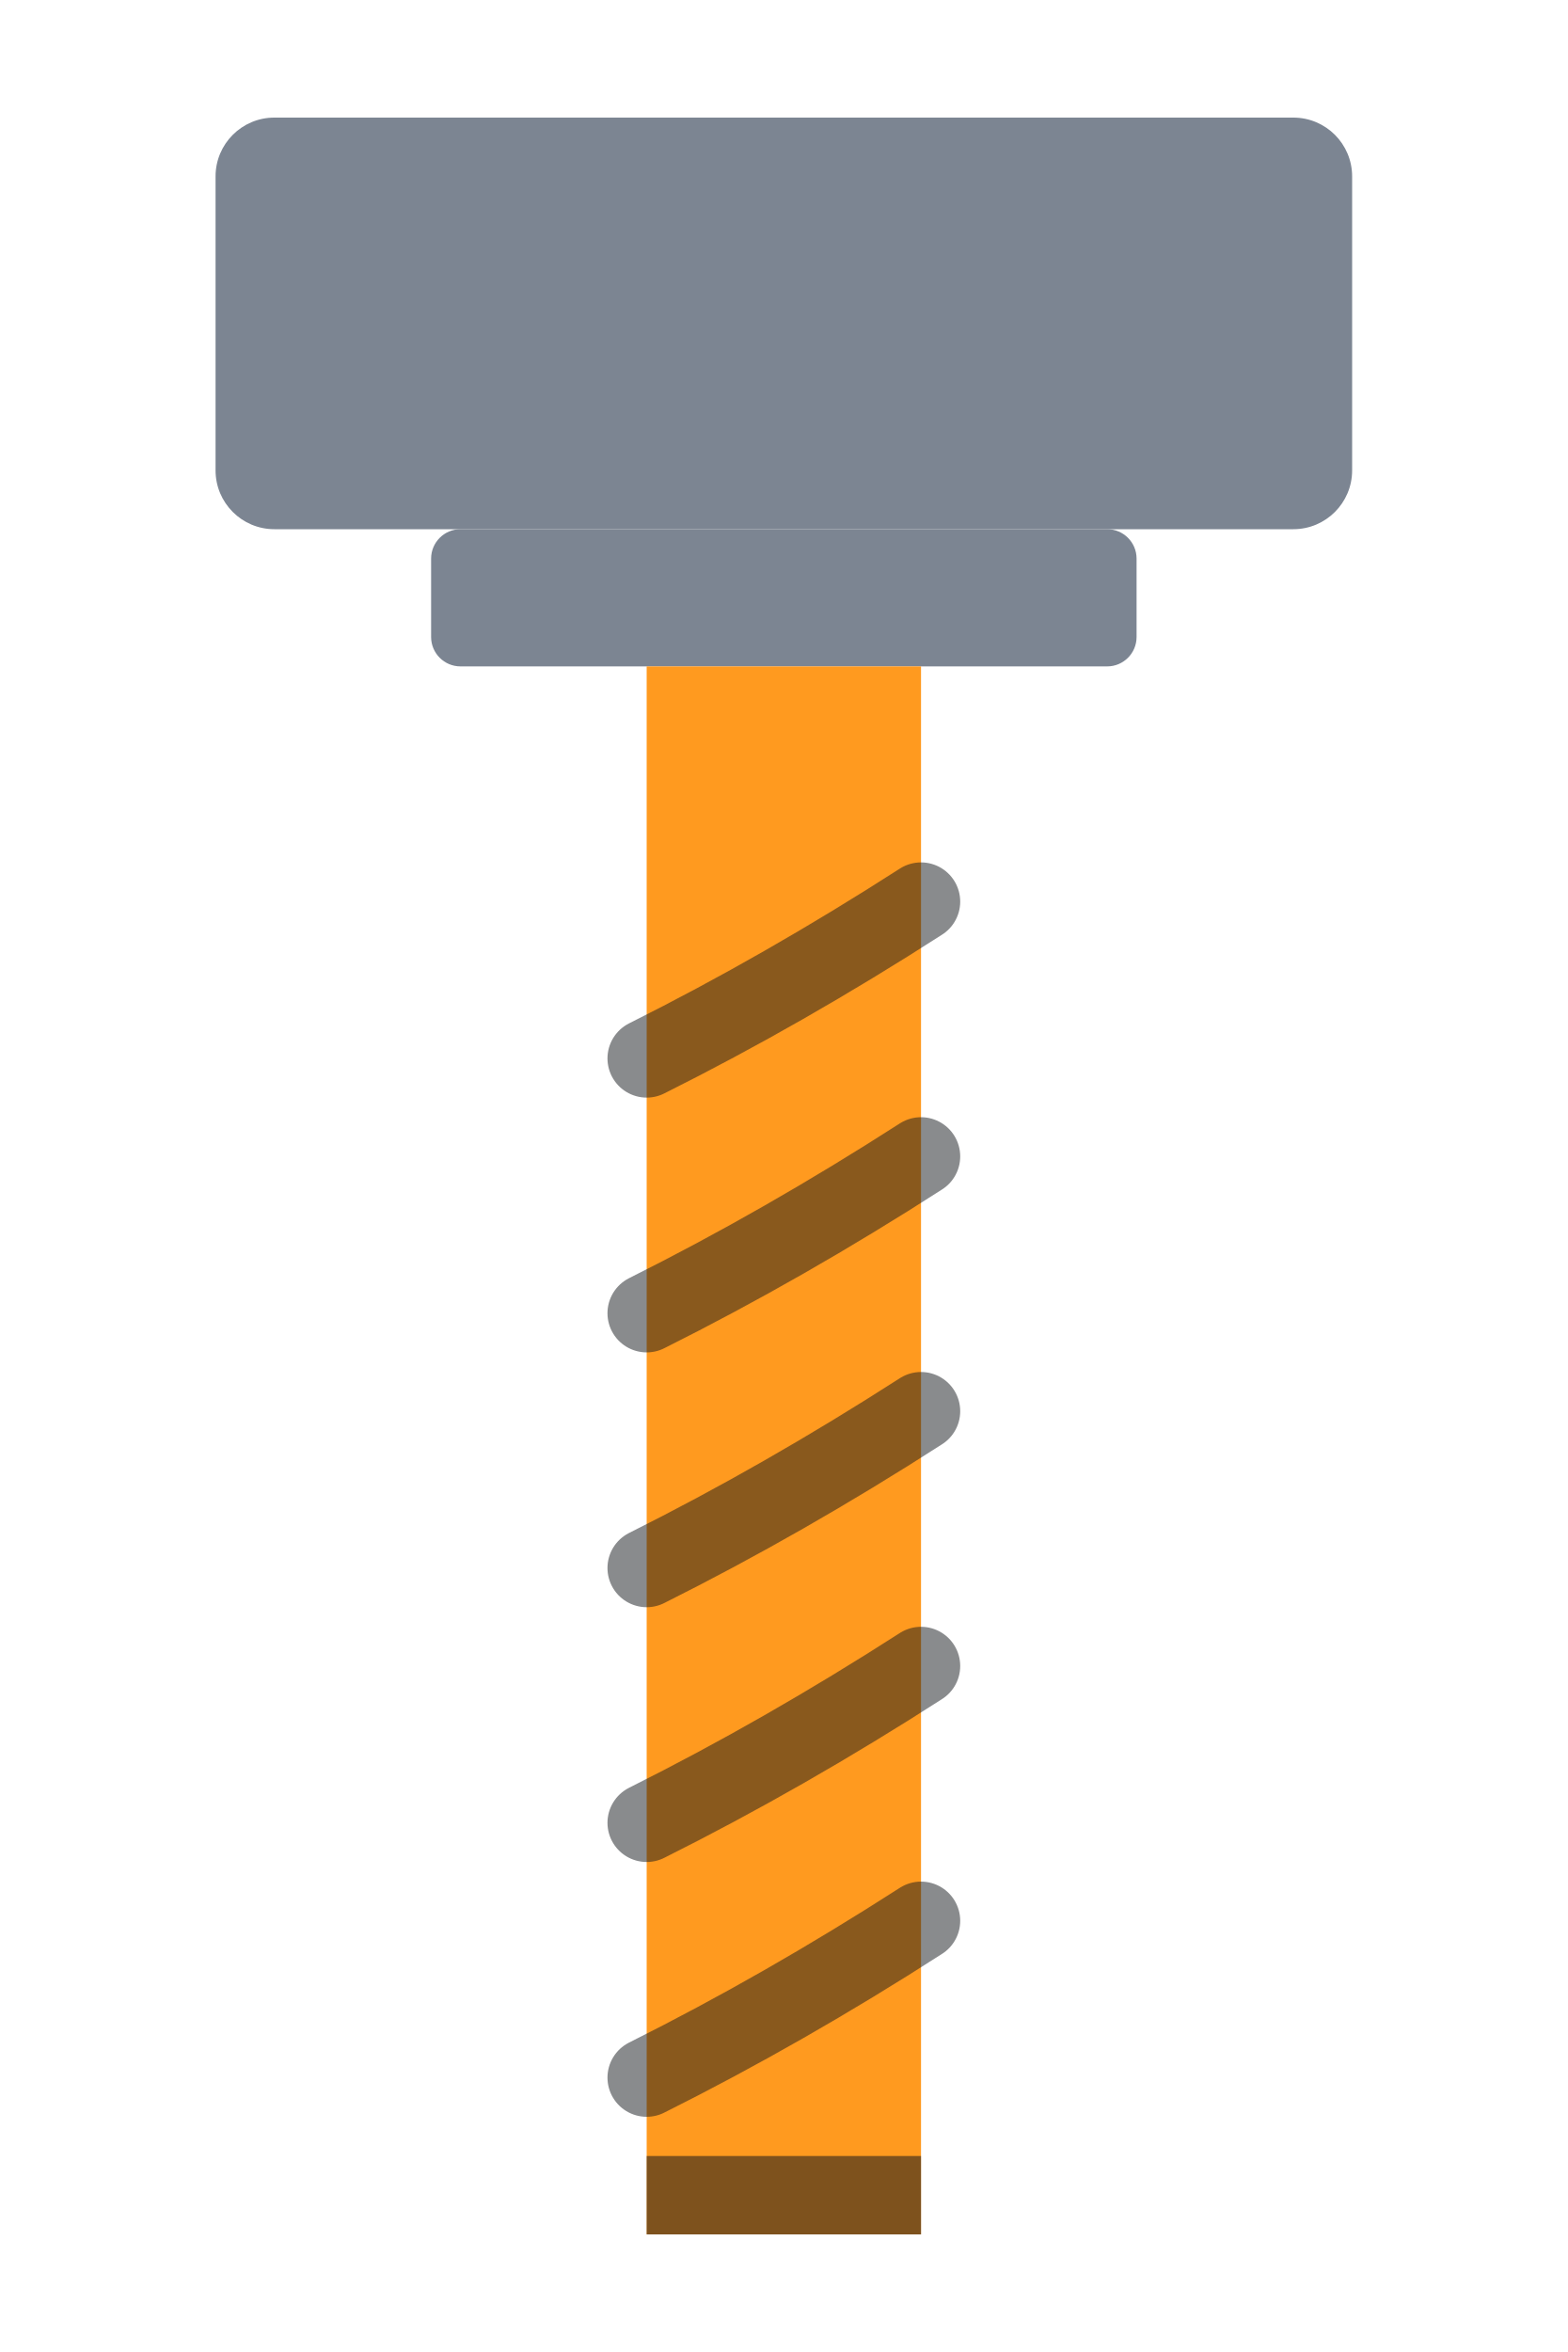
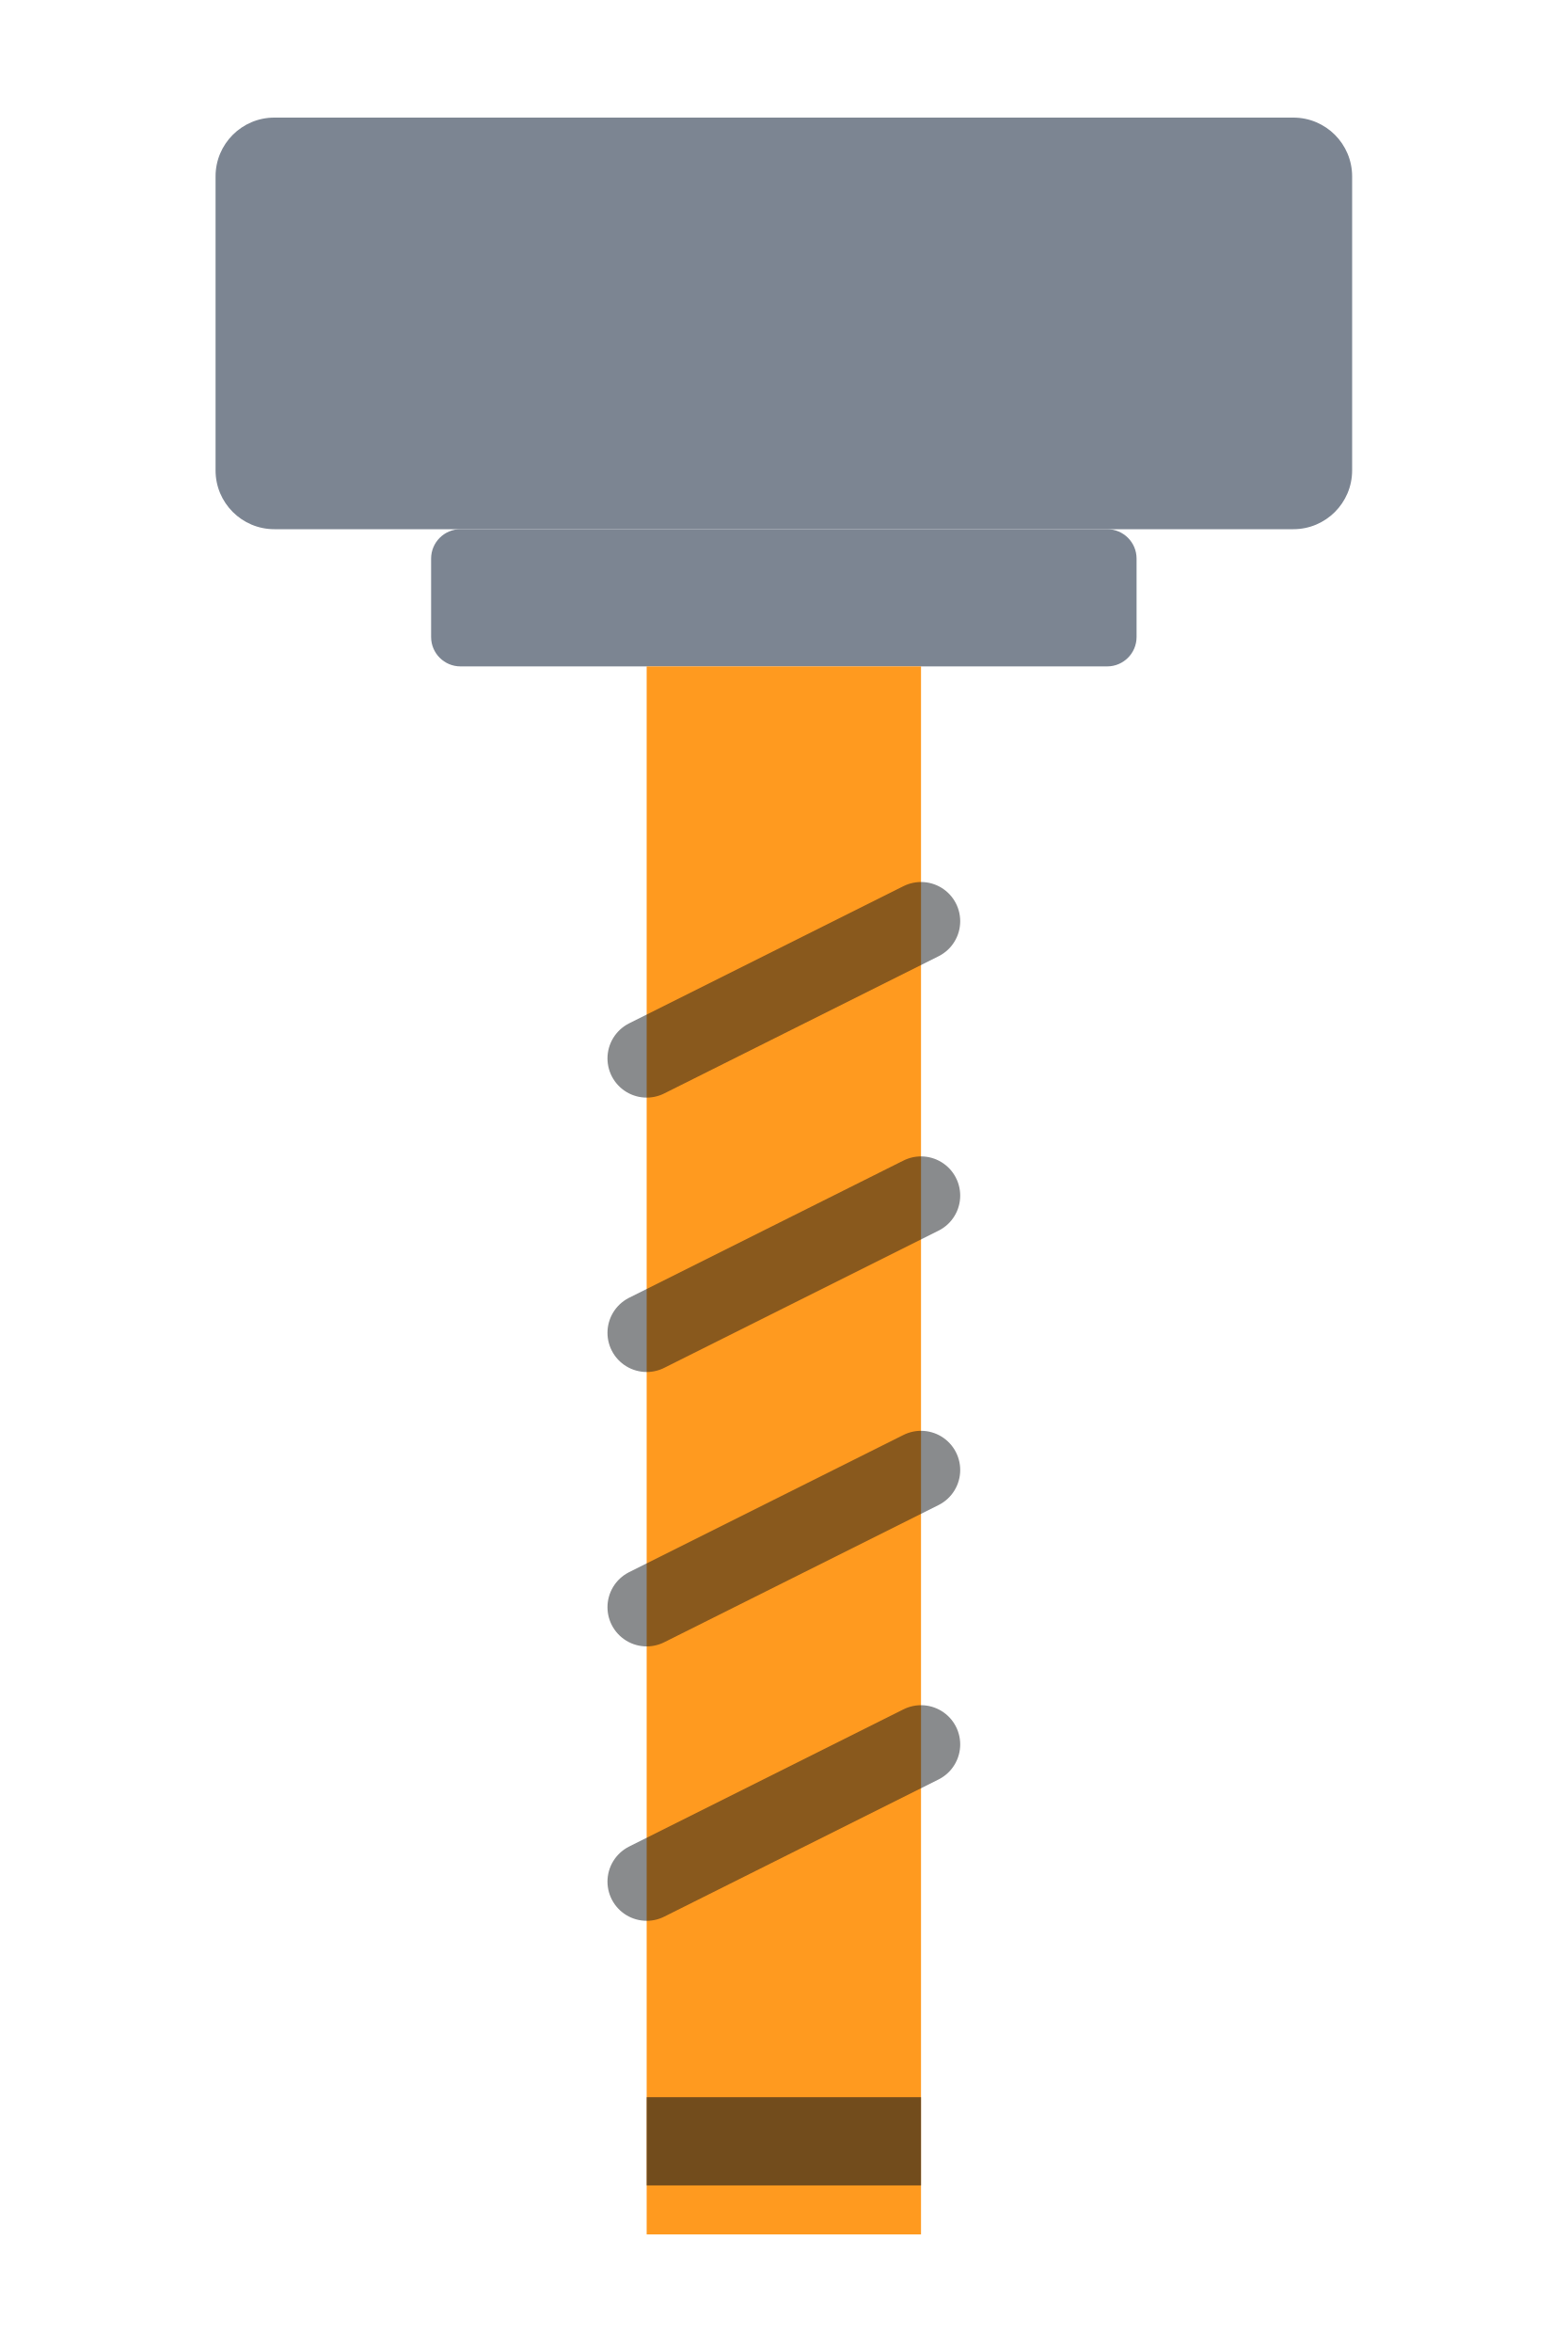
<svg xmlns="http://www.w3.org/2000/svg" viewBox="0 0 160 240" width="160" height="240" role="img" aria-label="Fraise droite">
  <path d="M28 12 h104 a6 6 0 0 1 6 6 v30 a6 6 0 0 1 -6 6 h-104            a6 6 0 0 1 -6 -6 v-30 a6 6 0 0 1 6 -6 z" fill="#7c8592" />
  <rect x="44" y="54" width="72" height="14" rx="3" fill="#7c8592" />
  <rect x="66" y="68" width="28" height="160" fill="#ff9a1f" />
-   <path d="M66 108 Q80 101 94 92" stroke="#14171b" stroke-width="8" fill="none" opacity="0.5" stroke-linecap="round" />
-   <path d="M66 134 Q80 127 94 118" stroke="#14171b" stroke-width="8" fill="none" opacity="0.5" stroke-linecap="round" />
-   <path d="M66 160 Q80 153 94 144" stroke="#14171b" stroke-width="8" fill="none" opacity="0.5" stroke-linecap="round" />
-   <path d="M66 186 Q80 179 94 170" stroke="#14171b" stroke-width="8" fill="none" opacity="0.5" stroke-linecap="round" />
-   <path d="M66 212 Q80 205 94 196" stroke="#14171b" stroke-width="8" fill="none" opacity="0.5" stroke-linecap="round" />
-   <rect x="66" y="220" width="28" height="8" fill="#14171b" opacity="0.55" />
+   <path d="M66 108 Q80 101 94 94" stroke="#14171b" stroke-width="8" fill="none" opacity="0.5" stroke-linecap="round" />
+   <path d="M66 136 Q80 129 94 122" stroke="#14171b" stroke-width="8" fill="none" opacity="0.5" stroke-linecap="round" />
+   <path d="M66 164 Q80 157 94 150" stroke="#14171b" stroke-width="8" fill="none" opacity="0.5" stroke-linecap="round" />
+   <path d="M66 192 Q80 185 94 178" stroke="#14171b" stroke-width="8" fill="none" opacity="0.5" stroke-linecap="round" />
+   <rect x="66" y="214" width="28" height="9" fill="#14171b" opacity="0.6" />
</svg>
